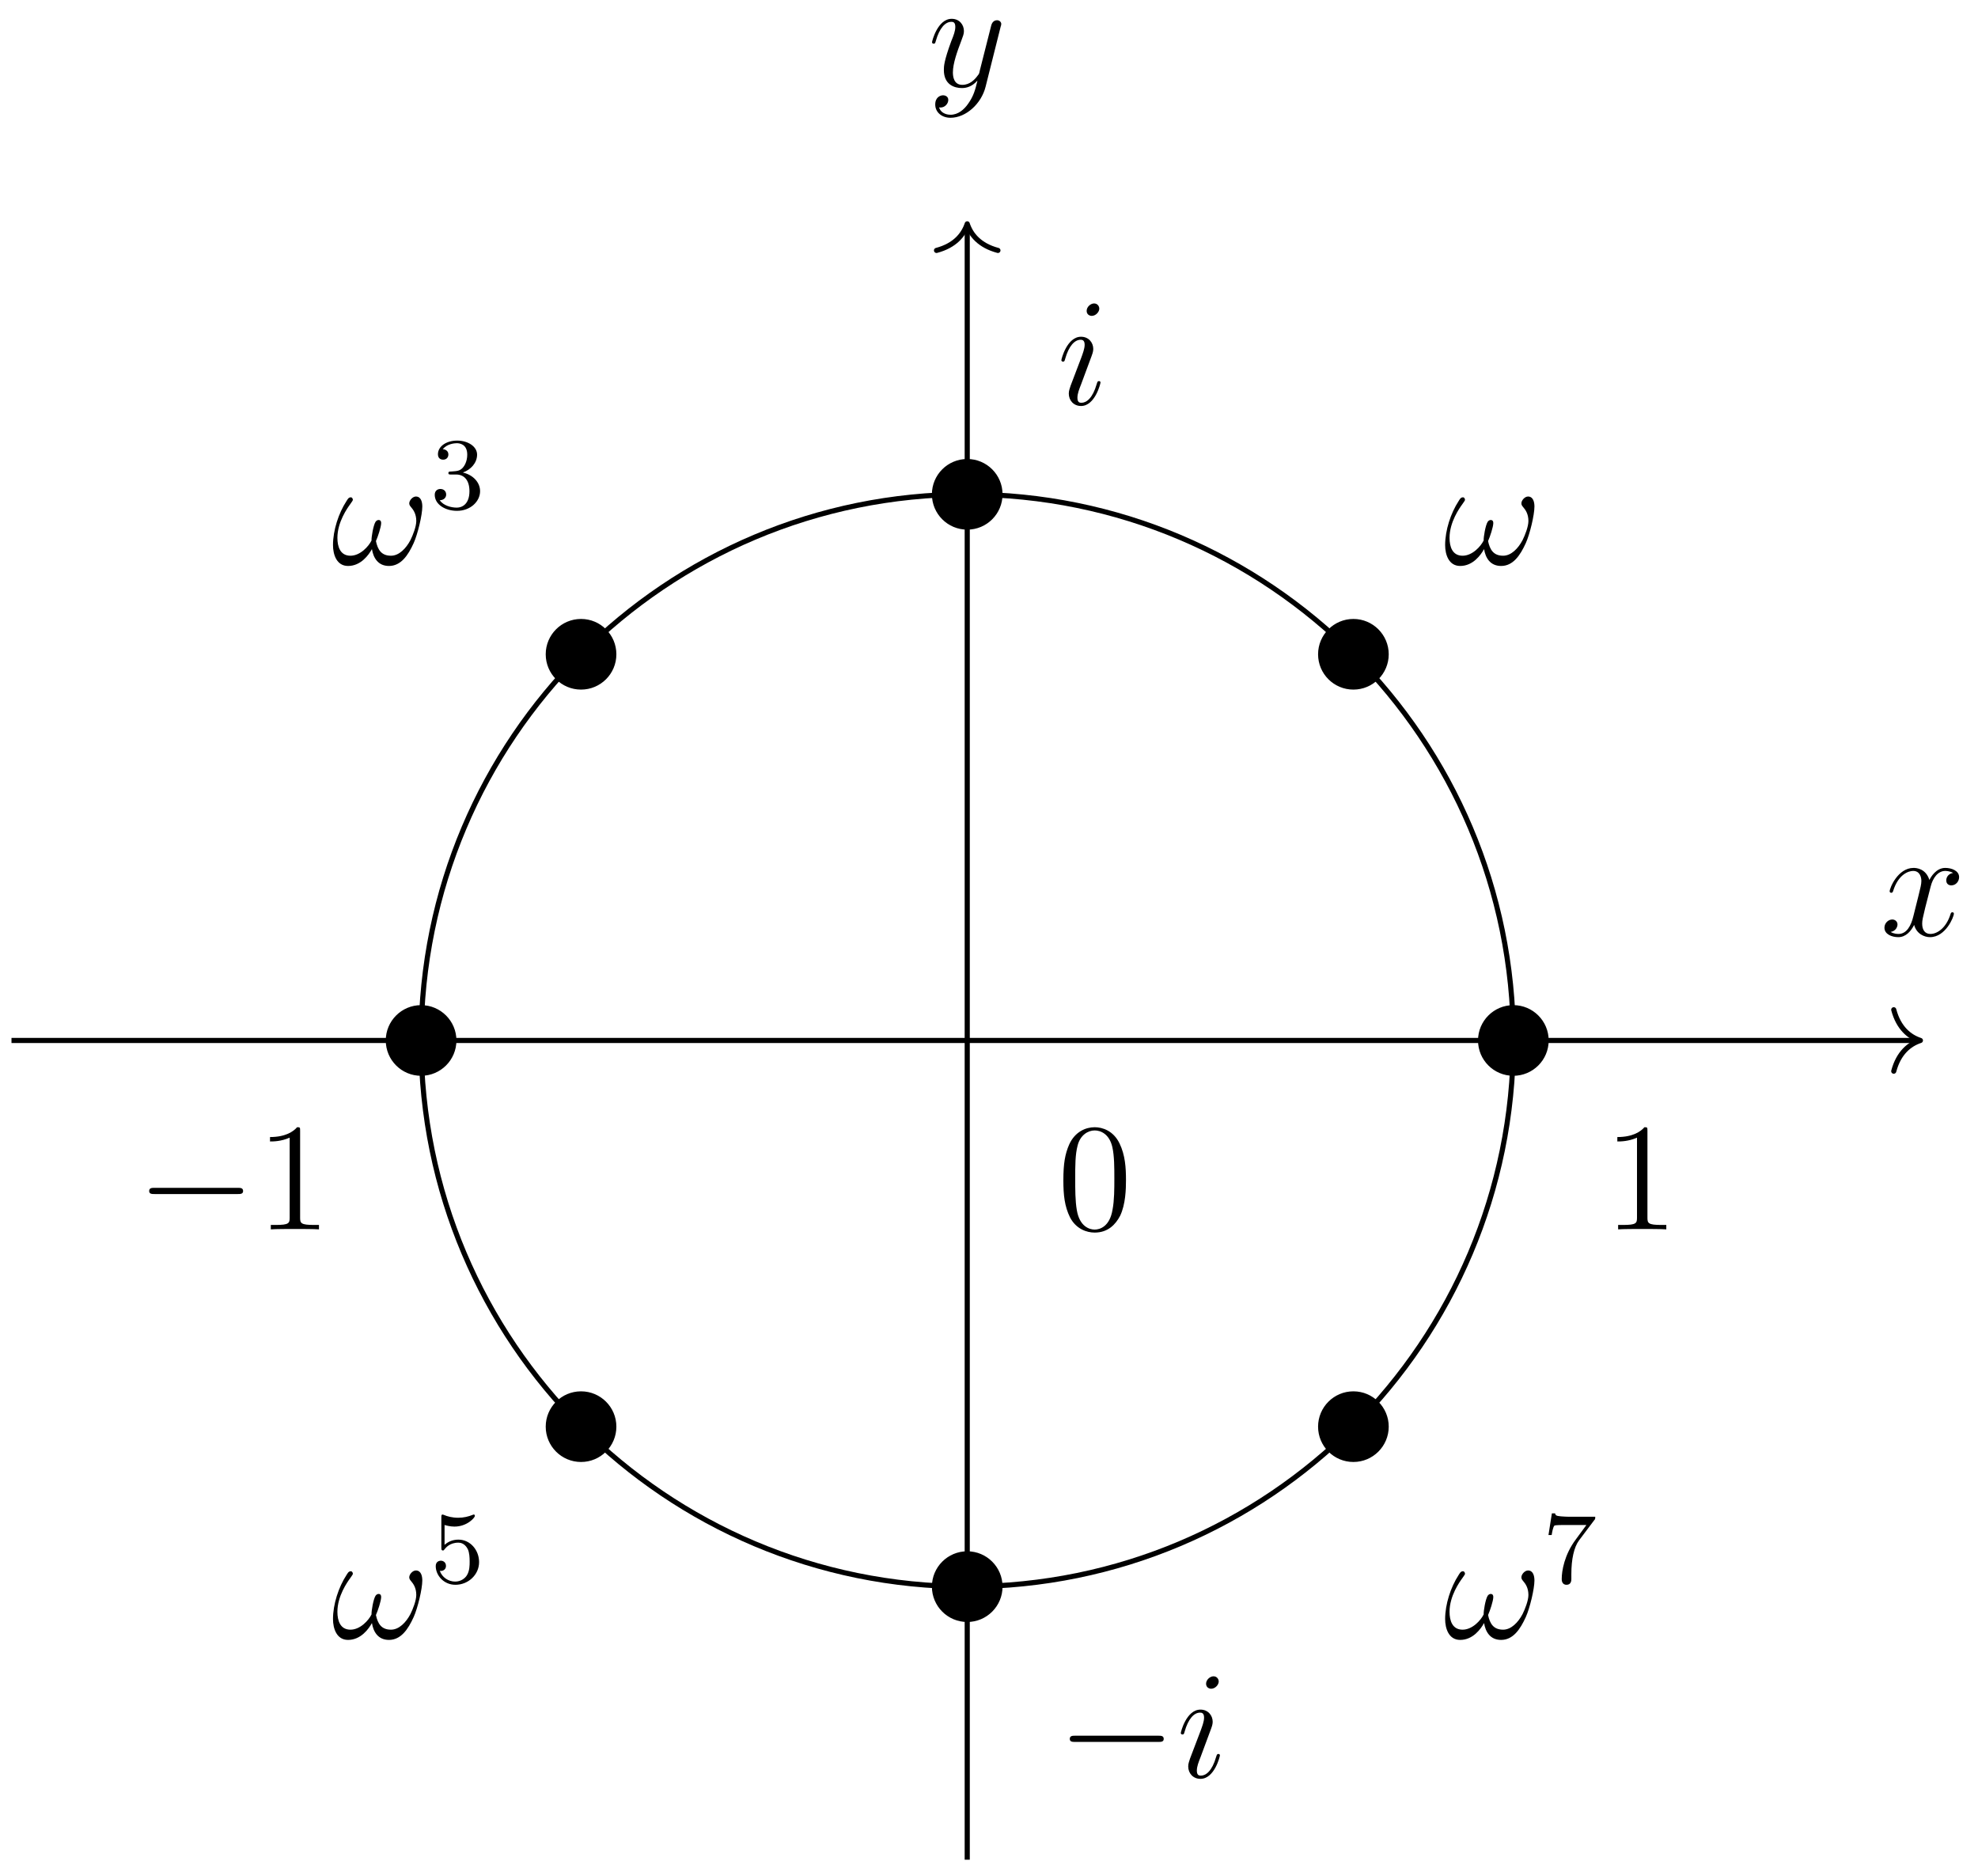
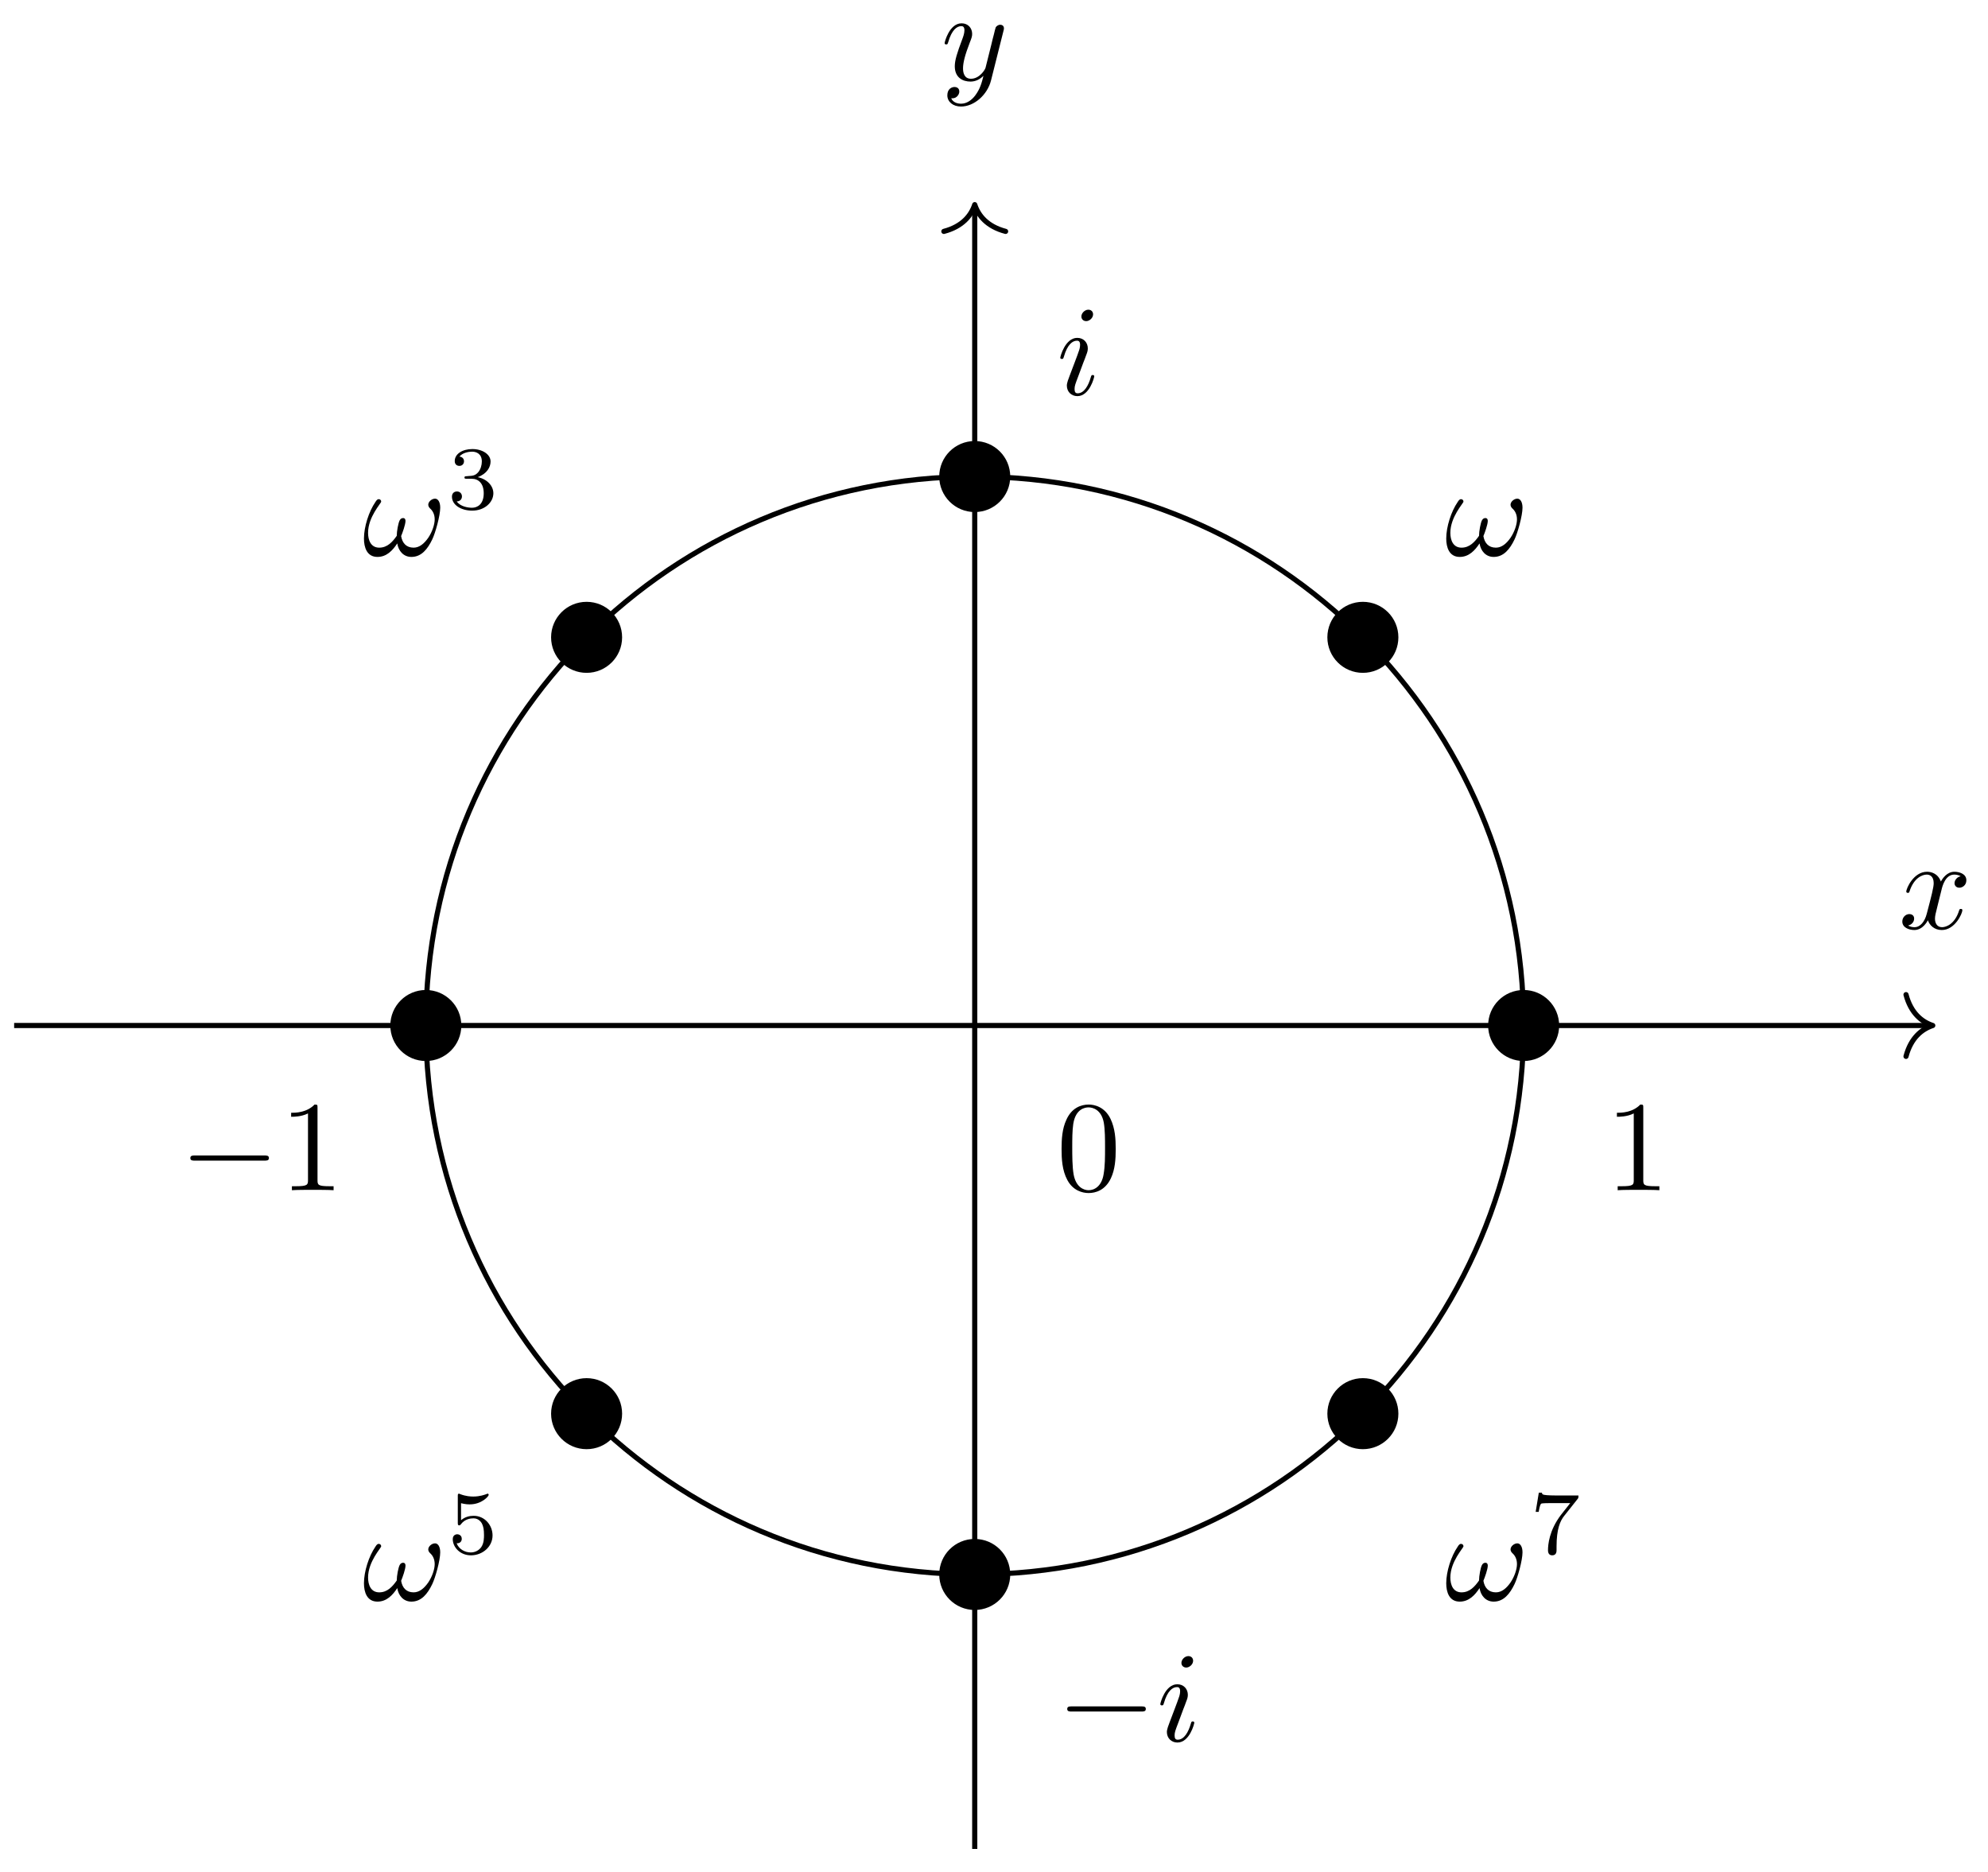
- <svg xmlns="http://www.w3.org/2000/svg" xmlns:xlink="http://www.w3.org/1999/xlink" width="154pt" height="146pt" viewBox="0 0 154 146" version="1.1">
+ <svg xmlns="http://www.w3.org/2000/svg" xmlns:xlink="http://www.w3.org/1999/xlink" version="1.1" width="154pt" height="145pt" viewBox="0 0 154 145">
  <defs>
-     <g>
-       <symbol overflow="visible" id="glyph0-0">
-         <path style="stroke:none;" d="" />
-       </symbol>
-       <symbol overflow="visible" id="glyph0-1">
-         <path style="stroke:none;" d="M 5.359 -3.828 C 5.359 -4.812 5.297 -5.781 4.859 -6.688 C 4.375 -7.688 3.516 -7.953 2.922 -7.953 C 2.234 -7.953 1.391 -7.609 0.938 -6.609 C 0.609 -5.859 0.484 -5.109 0.484 -3.828 C 0.484 -2.672 0.578 -1.797 1 -0.938 C 1.469 -0.031 2.297 0.25 2.922 0.25 C 3.953 0.25 4.547 -0.375 4.906 -1.062 C 5.328 -1.953 5.359 -3.125 5.359 -3.828 Z M 2.922 0.016 C 2.531 0.016 1.75 -0.203 1.531 -1.5 C 1.406 -2.219 1.406 -3.125 1.406 -3.969 C 1.406 -4.953 1.406 -5.828 1.594 -6.531 C 1.797 -7.344 2.406 -7.703 2.922 -7.703 C 3.375 -7.703 4.062 -7.438 4.297 -6.406 C 4.453 -5.719 4.453 -4.781 4.453 -3.969 C 4.453 -3.172 4.453 -2.266 4.312 -1.531 C 4.094 -0.219 3.328 0.016 2.922 0.016 Z M 2.922 0.016 " />
-       </symbol>
-       <symbol overflow="visible" id="glyph0-2">
-         <path style="stroke:none;" d="M 3.438 -7.656 C 3.438 -7.938 3.438 -7.953 3.203 -7.953 C 2.922 -7.625 2.312 -7.188 1.094 -7.188 L 1.094 -6.844 C 1.359 -6.844 1.953 -6.844 2.625 -7.141 L 2.625 -0.922 C 2.625 -0.484 2.578 -0.344 1.531 -0.344 L 1.156 -0.344 L 1.156 0 C 1.484 -0.031 2.641 -0.031 3.031 -0.031 C 3.438 -0.031 4.578 -0.031 4.906 0 L 4.906 -0.344 L 4.531 -0.344 C 3.484 -0.344 3.438 -0.484 3.438 -0.922 Z M 3.438 -7.656 " />
-       </symbol>
-       <symbol overflow="visible" id="glyph1-0">
-         <path style="stroke:none;" d="" />
-       </symbol>
-       <symbol overflow="visible" id="glyph1-1">
-         <path style="stroke:none;" d="M 5.672 -4.875 C 5.281 -4.812 5.141 -4.516 5.141 -4.297 C 5.141 -4 5.359 -3.906 5.531 -3.906 C 5.891 -3.906 6.141 -4.219 6.141 -4.547 C 6.141 -5.047 5.562 -5.266 5.062 -5.266 C 4.344 -5.266 3.938 -4.547 3.828 -4.328 C 3.547 -5.219 2.812 -5.266 2.594 -5.266 C 1.375 -5.266 0.734 -3.703 0.734 -3.438 C 0.734 -3.391 0.781 -3.328 0.859 -3.328 C 0.953 -3.328 0.984 -3.406 1 -3.453 C 1.406 -4.781 2.219 -5.031 2.562 -5.031 C 3.094 -5.031 3.203 -4.531 3.203 -4.25 C 3.203 -3.984 3.125 -3.703 2.984 -3.125 L 2.578 -1.5 C 2.406 -0.781 2.062 -0.125 1.422 -0.125 C 1.359 -0.125 1.062 -0.125 0.812 -0.281 C 1.25 -0.359 1.344 -0.719 1.344 -0.859 C 1.344 -1.094 1.156 -1.25 0.938 -1.25 C 0.641 -1.25 0.328 -0.984 0.328 -0.609 C 0.328 -0.109 0.891 0.125 1.406 0.125 C 1.984 0.125 2.391 -0.328 2.641 -0.828 C 2.828 -0.125 3.438 0.125 3.875 0.125 C 5.094 0.125 5.734 -1.453 5.734 -1.703 C 5.734 -1.766 5.688 -1.812 5.625 -1.812 C 5.516 -1.812 5.5 -1.75 5.469 -1.656 C 5.141 -0.609 4.453 -0.125 3.906 -0.125 C 3.484 -0.125 3.266 -0.438 3.266 -0.922 C 3.266 -1.188 3.312 -1.375 3.5 -2.156 L 3.922 -3.797 C 4.094 -4.5 4.5 -5.031 5.062 -5.031 C 5.078 -5.031 5.422 -5.031 5.672 -4.875 Z M 5.672 -4.875 " />
-       </symbol>
-       <symbol overflow="visible" id="glyph1-2">
-         <path style="stroke:none;" d="M 3.141 1.344 C 2.828 1.797 2.359 2.203 1.766 2.203 C 1.625 2.203 1.047 2.172 0.875 1.625 C 0.906 1.641 0.969 1.641 0.984 1.641 C 1.344 1.641 1.594 1.328 1.594 1.047 C 1.594 0.781 1.359 0.688 1.188 0.688 C 0.984 0.688 0.578 0.828 0.578 1.406 C 0.578 2.016 1.094 2.438 1.766 2.438 C 2.969 2.438 4.172 1.344 4.5 0.016 L 5.672 -4.656 C 5.688 -4.703 5.719 -4.781 5.719 -4.859 C 5.719 -5.031 5.562 -5.156 5.391 -5.156 C 5.281 -5.156 5.031 -5.109 4.938 -4.75 L 4.047 -1.234 C 4 -1.016 4 -0.984 3.891 -0.859 C 3.656 -0.531 3.266 -0.125 2.688 -0.125 C 2.016 -0.125 1.953 -0.781 1.953 -1.094 C 1.953 -1.781 2.281 -2.703 2.609 -3.562 C 2.734 -3.906 2.812 -4.078 2.812 -4.312 C 2.812 -4.812 2.453 -5.266 1.859 -5.266 C 0.766 -5.266 0.328 -3.531 0.328 -3.438 C 0.328 -3.391 0.375 -3.328 0.453 -3.328 C 0.562 -3.328 0.578 -3.375 0.625 -3.547 C 0.906 -4.547 1.359 -5.031 1.828 -5.031 C 1.938 -5.031 2.141 -5.031 2.141 -4.641 C 2.141 -4.328 2.016 -3.984 1.828 -3.531 C 1.25 -1.953 1.25 -1.562 1.25 -1.281 C 1.25 -0.141 2.062 0.125 2.656 0.125 C 3 0.125 3.438 0.016 3.844 -0.438 L 3.859 -0.422 C 3.688 0.281 3.562 0.75 3.141 1.344 Z M 3.141 1.344 " />
-       </symbol>
-       <symbol overflow="visible" id="glyph1-3">
-         <path style="stroke:none;" d="M 7.094 -4.5 C 7.094 -4.844 7 -5.281 6.594 -5.281 C 6.344 -5.281 6.078 -4.984 6.078 -4.75 C 6.078 -4.641 6.125 -4.562 6.219 -4.453 C 6.391 -4.25 6.625 -3.938 6.625 -3.375 C 6.625 -2.938 6.359 -2.266 6.172 -1.891 C 5.828 -1.234 5.281 -0.672 4.656 -0.672 C 3.906 -0.672 3.625 -1.141 3.484 -1.812 C 3.625 -2.125 3.891 -2.906 3.891 -3.219 C 3.891 -3.344 3.844 -3.453 3.688 -3.453 C 3.609 -3.453 3.516 -3.406 3.453 -3.312 C 3.281 -3.047 3.125 -2.109 3.141 -1.859 C 2.922 -1.406 2.266 -0.672 1.5 -0.672 C 0.703 -0.672 0.484 -1.375 0.484 -2.062 C 0.484 -3.297 1.266 -4.391 1.484 -4.688 C 1.609 -4.859 1.688 -4.984 1.688 -5.016 C 1.688 -5.094 1.641 -5.219 1.531 -5.219 C 1.344 -5.219 1.281 -5.062 1.188 -4.922 C 0.578 -3.984 0.141 -2.656 0.141 -1.5 C 0.141 -0.766 0.422 0.125 1.312 0.125 C 2.312 0.125 2.922 -0.734 3.172 -1.188 C 3.281 -0.516 3.641 0.125 4.5 0.125 C 5.422 0.125 5.984 -0.688 6.422 -1.656 C 6.734 -2.344 7.094 -3.844 7.094 -4.5 Z M 7.094 -4.5 " />
-       </symbol>
-       <symbol overflow="visible" id="glyph1-4">
-         <path style="stroke:none;" d="M 3.375 -1.703 C 3.375 -1.766 3.328 -1.812 3.266 -1.812 C 3.156 -1.812 3.141 -1.781 3.078 -1.578 C 2.766 -0.484 2.281 -0.125 1.891 -0.125 C 1.75 -0.125 1.578 -0.156 1.578 -0.516 C 1.578 -0.844 1.719 -1.188 1.859 -1.547 L 2.688 -3.781 C 2.719 -3.875 2.812 -4.094 2.812 -4.312 C 2.812 -4.812 2.453 -5.266 1.859 -5.266 C 0.766 -5.266 0.328 -3.531 0.328 -3.438 C 0.328 -3.391 0.375 -3.328 0.453 -3.328 C 0.562 -3.328 0.578 -3.375 0.625 -3.547 C 0.906 -4.547 1.359 -5.031 1.828 -5.031 C 1.938 -5.031 2.141 -5.016 2.141 -4.641 C 2.141 -4.328 1.984 -3.938 1.891 -3.672 L 1.047 -1.453 C 0.984 -1.25 0.906 -1.062 0.906 -0.844 C 0.906 -0.312 1.281 0.125 1.859 0.125 C 2.953 0.125 3.375 -1.625 3.375 -1.703 Z M 3.281 -7.453 C 3.281 -7.641 3.141 -7.859 2.875 -7.859 C 2.609 -7.859 2.297 -7.594 2.297 -7.281 C 2.297 -6.984 2.547 -6.891 2.688 -6.891 C 3.016 -6.891 3.281 -7.203 3.281 -7.453 Z M 3.281 -7.453 " />
-       </symbol>
-       <symbol overflow="visible" id="glyph2-0">
-         <path style="stroke:none;" d="" />
-       </symbol>
-       <symbol overflow="visible" id="glyph2-1">
-         <path style="stroke:none;" d="M 2.016 -2.656 C 2.641 -2.656 3.047 -2.203 3.047 -1.359 C 3.047 -0.359 2.484 -0.078 2.062 -0.078 C 1.625 -0.078 1.016 -0.234 0.734 -0.656 C 1.031 -0.656 1.234 -0.844 1.234 -1.094 C 1.234 -1.359 1.047 -1.531 0.781 -1.531 C 0.578 -1.531 0.344 -1.406 0.344 -1.078 C 0.344 -0.328 1.156 0.172 2.078 0.172 C 3.125 0.172 3.875 -0.562 3.875 -1.359 C 3.875 -2.031 3.344 -2.625 2.531 -2.812 C 3.156 -3.031 3.641 -3.562 3.641 -4.203 C 3.641 -4.844 2.922 -5.297 2.094 -5.297 C 1.234 -5.297 0.594 -4.844 0.594 -4.234 C 0.594 -3.938 0.781 -3.812 1 -3.812 C 1.25 -3.812 1.406 -3.984 1.406 -4.219 C 1.406 -4.516 1.141 -4.625 0.969 -4.625 C 1.312 -5.062 1.922 -5.094 2.062 -5.094 C 2.266 -5.094 2.875 -5.031 2.875 -4.203 C 2.875 -3.656 2.641 -3.312 2.531 -3.188 C 2.297 -2.938 2.109 -2.922 1.625 -2.891 C 1.469 -2.891 1.406 -2.875 1.406 -2.766 C 1.406 -2.656 1.484 -2.656 1.625 -2.656 Z M 2.016 -2.656 " />
-       </symbol>
-       <symbol overflow="visible" id="glyph2-2">
-         <path style="stroke:none;" d="M 1.109 -4.484 C 1.219 -4.453 1.531 -4.359 1.875 -4.359 C 2.875 -4.359 3.469 -5.062 3.469 -5.188 C 3.469 -5.281 3.422 -5.297 3.375 -5.297 C 3.359 -5.297 3.344 -5.297 3.281 -5.266 C 2.969 -5.141 2.594 -5.047 2.172 -5.047 C 1.703 -5.047 1.312 -5.156 1.062 -5.266 C 0.984 -5.297 0.969 -5.297 0.953 -5.297 C 0.859 -5.297 0.859 -5.219 0.859 -5.062 L 0.859 -2.734 C 0.859 -2.594 0.859 -2.5 0.984 -2.5 C 1.047 -2.5 1.062 -2.531 1.109 -2.594 C 1.203 -2.703 1.5 -3.109 2.188 -3.109 C 2.625 -3.109 2.844 -2.75 2.922 -2.594 C 3.047 -2.312 3.062 -1.938 3.062 -1.641 C 3.062 -1.344 3.062 -0.906 2.844 -0.562 C 2.688 -0.312 2.359 -0.078 1.938 -0.078 C 1.422 -0.078 0.922 -0.391 0.734 -0.922 C 0.75 -0.906 0.812 -0.906 0.812 -0.906 C 1.031 -0.906 1.219 -1.047 1.219 -1.297 C 1.219 -1.594 0.984 -1.703 0.828 -1.703 C 0.672 -1.703 0.422 -1.625 0.422 -1.281 C 0.422 -0.562 1.047 0.172 1.953 0.172 C 2.953 0.172 3.797 -0.609 3.797 -1.594 C 3.797 -2.516 3.125 -3.344 2.188 -3.344 C 1.797 -3.344 1.422 -3.219 1.109 -2.938 Z M 1.109 -4.484 " />
-       </symbol>
-       <symbol overflow="visible" id="glyph2-3">
-         <path style="stroke:none;" d="M 4.031 -4.859 C 4.109 -4.938 4.109 -4.953 4.109 -5.125 L 2.078 -5.125 C 1.875 -5.125 1.641 -5.141 1.438 -5.156 C 1.016 -5.188 1.016 -5.266 0.984 -5.391 L 0.734 -5.391 L 0.469 -3.703 L 0.719 -3.703 C 0.734 -3.828 0.828 -4.375 0.938 -4.438 C 1.016 -4.484 1.625 -4.484 1.734 -4.484 L 3.422 -4.484 L 2.609 -3.375 C 1.703 -2.172 1.5 -0.906 1.5 -0.281 C 1.5 -0.203 1.5 0.172 1.875 0.172 C 2.25 0.172 2.25 -0.188 2.25 -0.281 L 2.25 -0.672 C 2.25 -1.812 2.453 -2.75 2.844 -3.281 Z M 4.031 -4.859 " />
-       </symbol>
-       <symbol overflow="visible" id="glyph3-0">
-         <path style="stroke:none;" d="" />
-       </symbol>
-       <symbol overflow="visible" id="glyph3-1">
-         <path style="stroke:none;" d="M 7.875 -2.75 C 8.078 -2.75 8.297 -2.75 8.297 -2.984 C 8.297 -3.234 8.078 -3.234 7.875 -3.234 L 1.406 -3.234 C 1.203 -3.234 0.984 -3.234 0.984 -2.984 C 0.984 -2.75 1.203 -2.75 1.406 -2.75 Z M 7.875 -2.75 " />
-       </symbol>
-     </g>
+     <path id="font_1_1" d="M.46 .32C.46 .4 .455 .48 .42 .554 .374 .65 .292 .666 .25 .666 .19 .666 .117 .64 .076 .547 .044 .478 .039 .4 .039 .32 .039 .245 .043 .155 .084 .079 .127-.002 .2-.022 .249-.022 .303-.022 .379-.001 .423 .094 .455 .163 .46 .241 .46 .32M.249-0C.21-0 .151 .025 .133 .121 .122 .181 .122 .273 .122 .332 .122 .396 .122 .462 .13 .516 .149 .635 .224 .644 .249 .644 .282 .644 .348 .626 .367 .527 .377 .471 .377 .395 .377 .332 .377 .257 .377 .189 .366 .125 .351 .03 .294-0 .249-0Z" />
+     <path id="font_2_3" d="M.334 .302C.34 .328 .363 .42 .433 .42 .438 .42 .462 .42 .483 .407 .455 .402 .435 .377 .435 .353 .435 .337 .446 .318 .473 .318 .495 .318 .527 .336 .527 .376 .527 .428 .468 .442 .434 .442 .376 .442 .341 .389 .329 .366 .304 .432 .25 .442 .221 .442 .117 .442 .06 .313 .06 .288 .06 .278 .07 .278 .072 .278 .08 .278 .083 .28 .085 .289 .119 .395 .185 .42 .219 .42 .238 .42 .273 .411 .273 .353 .273 .322 .256 .255 .219 .115 .203 .053 .168 .011 .124 .011 .118 .011 .095 .011 .074 .024 .099 .029 .121 .05 .121 .078 .121 .105 .099 .113 .084 .113 .054 .113 .029 .087 .029 .055 .029 .009 .079-.011 .123-.011 .189-.011 .225 .059 .228 .065 .24 .028 .276-.011 .336-.011 .439-.011 .496 .118 .496 .143 .496 .153 .487 .153 .484 .153 .475 .153 .473 .149 .471 .142 .438 .035 .37 .011 .338 .011 .299 .011 .283 .043 .283 .077 .283 .099 .289 .121 .3 .165L.334 .302Z" />
+     <path id="font_2_4" d="M.486 .381C.49 .395 .49 .397 .49 .404 .49 .422 .476 .431 .461 .431 .451 .431 .435 .425 .426 .41 .424 .405 .416 .374 .412 .356 .405 .33 .398 .303 .392 .276L.347 .096C.343 .081 .3 .011 .234 .011 .183 .011 .172 .055 .172 .092 .172 .138 .189 .2 .223 .288 .239 .329 .243 .34 .243 .36 .243 .405 .211 .442 .161 .442 .066 .442 .029 .297 .029 .288 .029 .278 .039 .278 .041 .278 .051 .278 .052 .28 .057 .296 .084 .39 .124 .42 .158 .42 .166 .42 .183 .42 .183 .388 .183 .363 .173 .337 .166 .318 .126 .212 .108 .155 .108 .108 .108 .019 .171-.011 .23-.011 .269-.011 .303 .006 .331 .034 .318-.018 .306-.067 .266-.12 .24-.154 .202-.183 .156-.183 .142-.183 .097-.18 .08-.141 .096-.141 .109-.141 .123-.129 .133-.12 .143-.107 .143-.088 .143-.057 .116-.053 .106-.053 .083-.053 .05-.069 .05-.118 .05-.168 .094-.205 .156-.205 .259-.205 .362-.114 .39-.001L.486 .381Z" />
+     <path id="font_1_2" d="M.294 .64C.294 .664 .294 .666 .271 .666 .209 .602 .121 .602 .089 .602V.571C.109 .571 .168 .571 .22 .597V.079C.22 .043 .217 .031 .127 .031H.095V0C.13 .003 .217 .003 .257 .003 .297 .003 .384 .003 .419 0V.031H.387C.297 .031 .294 .042 .294 .079V.64Z" />
+     <path id="font_2_1" d="M.605 .372C.605 .417 .587 .442 .565 .442 .539 .442 .512 .418 .512 .395 .512 .385 .517 .374 .527 .365 .544 .35 .562 .323 .562 .281 .562 .241 .543 .184 .512 .138 .482 .095 .445 .061 .398 .061 .341 .061 .31 .097 .301 .151 .312 .177 .335 .241 .335 .269 .335 .281 .33 .291 .317 .291 .309 .291 .298 .289 .29 .274 .279 .254 .267 .189 .267 .153 .234 .106 .194 .061 .131 .061 .065 .061 .044 .12 .044 .176 .044 .301 .146 .406 .146 .419 .146 .43 .138 .438 .127 .438 .114 .438 .107 .425 .101 .416 .05 .342 .012 .223 .012 .132 .012 .063 .035-.011 .117-.011 .188-.011 .235 .039 .271 .094 .28 .036 .319-.011 .381-.011 .459-.011 .507 .05 .543 .125 .567 .174 .605 .31 .605 .372Z" />
+     <path id="font_2_2" d="M.284 .625C.284 .645 .27 .661 .247 .661 .22 .661 .193 .635 .193 .608 .193 .589 .207 .572 .231 .572 .254 .572 .284 .595 .284 .625M.208 .249C.22 .278 .22 .28 .23 .307 .238 .327 .243 .341 .243 .36 .243 .405 .211 .442 .161 .442 .067 .442 .029 .297 .029 .288 .029 .278 .039 .278 .041 .278 .051 .278 .052 .28 .057 .296 .084 .39 .124 .42 .158 .42 .166 .42 .183 .42 .183 .388 .183 .367 .176 .346 .172 .336 .164 .31 .119 .194 .103 .151 .093 .125 .08 .092 .08 .071 .08 .024 .114-.011 .162-.011 .256-.011 .293 .134 .293 .143 .293 .153 .284 .153 .281 .153 .271 .153 .271 .15 .266 .135 .248 .072 .215 .011 .164 .011 .147 .011 .14 .021 .14 .044 .14 .069 .146 .083 .169 .144L.208 .249Z" />
+     <path id="font_3_1" d="M.273 .334C.351 .334 .407 .28 .407 .173 .407 .049 .335 .012 .277 .012 .237 .012 .149 .023 .107 .082 .154 .084 .165 .117 .165 .138 .165 .17 .141 .193 .11 .193 .082 .193 .054 .176 .054 .135 .054 .041 .158-.02 .279-.02 .418-.02 .514 .073 .514 .173 .514 .251 .45 .329 .34 .352 .445 .39 .483 .465 .483 .526 .483 .605 .392 .664 .281 .664 .17 .664 .085 .61 .085 .53 .085 .496 .107 .477 .137 .477 .168 .477 .188 .5 .188 .528 .188 .557 .168 .578 .137 .58 .172 .624 .241 .635 .278 .635 .323 .635 .386 .613 .386 .526 .386 .484 .372 .438 .346 .407 .313 .369 .285 .367 .235 .364 .21 .362 .208 .362 .203 .361 .201 .361 .193 .359 .193 .348 .193 .334 .202 .334 .219 .334H.273Z" />
+     <path id="font_4_1" d="M.659 .23C.676 .23 .694 .23 .694 .25 .694 .27 .676 .27 .659 .27H.118C.101 .27 .083 .27 .083 .25 .083 .23 .101 .23 .118 .23H.659Z" />
+     <path id="font_3_2" d="M.155 .559C.206 .546 .236 .546 .252 .546 .384 .546 .462 .636 .462 .651 .462 .662 .455 .665 .45 .665 .448 .665 .446 .665 .442 .662 .418 .653 .365 .633 .291 .633 .263 .633 .21 .635 .145 .66 .135 .665 .133 .665 .132 .665 .119 .665 .119 .654 .119 .638V.343C.119 .325 .119 .313 .135 .313 .144 .313 .145 .315 .155 .327 .198 .383 .259 .391 .294 .391 .354 .391 .381 .343 .386 .335 .404 .301 .41 .263 .41 .205 .41 .175 .41 .116 .38 .072 .355 .036 .312 .012 .263 .012 .198 .012 .131 .048 .106 .114 .144 .111 .163 .136 .163 .163 .163 .206 .126 .214 .113 .214 .111 .214 .063 .214 .063 .16 .063 .07 .145-.02 .265-.02 .393-.02 .505 .075 .505 .201 .505 .314 .419 .419 .295 .419 .251 .419 .199 .408 .155 .37V.559Z" />
+     <path id="font_3_3" d="M.535 .605C.545 .617 .545 .619 .545 .645H.283C.243 .645 .232 .646 .196 .648 .144 .652 .142 .659 .139 .676H.105L.07 .463H.104C.106 .478 .116 .544 .132 .554 .14 .56 .221 .56 .236 .56H.454C.422 .518 .371 .456 .35 .428 .219 .255 .207 .096 .207 .037 .207 .026 .207-.02 .254-.02 .302-.02 .302 .025 .302 .038V.078C.302 .272 .342 .361 .385 .416L.535 .605Z" />
  </defs>
-   <g id="surface1">
-     <path style="fill:none;stroke-width:0.399;stroke-linecap:butt;stroke-linejoin:miter;stroke:rgb(0%,0%,0%);stroke-opacity:1;stroke-miterlimit:10;" d="M -74.409 0.001 L 74.012 0.001 " transform="matrix(1,0,0,-1,75.304,81.005)" />
-     <path style="fill:none;stroke-width:0.399;stroke-linecap:round;stroke-linejoin:round;stroke:rgb(0%,0%,0%);stroke-opacity:1;stroke-miterlimit:10;" d="M -2.074 2.392 C -1.695 0.958 -0.851 0.278 0.001 0.001 C -0.851 -0.28 -1.695 -0.956 -2.074 -2.39 " transform="matrix(1,0,0,-1,149.5151,81.005)" />
-     <path style="fill:none;stroke-width:0.399;stroke-linecap:butt;stroke-linejoin:miter;stroke:rgb(0%,0%,0%);stroke-opacity:1;stroke-miterlimit:10;" d="M 0.001 -63.78 L 0.001 63.38 " transform="matrix(1,0,0,-1,75.304,81.005)" />
-     <path style="fill:none;stroke-width:0.399;stroke-linecap:round;stroke-linejoin:round;stroke:rgb(0%,0%,0%);stroke-opacity:1;stroke-miterlimit:10;" d="M -2.072 2.39 C -1.693 0.956 -0.849 0.281 -0.002 -0.001 C -0.849 -0.278 -1.693 -0.958 -2.072 -2.391 " transform="matrix(0,-1,-1,0,75.304,17.42395)" />
-     <g style="fill:rgb(0%,0%,0%);fill-opacity:1;">
-       <use xlink:href="#glyph0-1" x="82.306" y="95.711" />
-     </g>
-     <g style="fill:rgb(0%,0%,0%);fill-opacity:1;">
-       <use xlink:href="#glyph1-1" x="146.388" y="72.836" />
-     </g>
-     <g style="fill:rgb(0%,0%,0%);fill-opacity:1;">
-       <use xlink:href="#glyph1-2" x="72.236" y="6.731" />
-     </g>
-     <path style="fill:none;stroke-width:0.399;stroke-linecap:butt;stroke-linejoin:miter;stroke:rgb(0%,0%,0%);stroke-opacity:1;stroke-miterlimit:10;" d="M 42.52 0.001 C 42.52 23.485 23.485 42.521 0.001 42.521 C -23.484 42.521 -42.519 23.485 -42.519 0.001 C -42.519 -23.483 -23.484 -42.518 0.001 -42.518 C 23.485 -42.518 42.52 -23.483 42.52 0.001 Z M 42.52 0.001 " transform="matrix(1,0,0,-1,75.304,81.005)" />
-     <path style="fill-rule:nonzero;fill:rgb(0%,0%,0%);fill-opacity:1;stroke-width:0.399;stroke-linecap:butt;stroke-linejoin:miter;stroke:rgb(0%,0%,0%);stroke-opacity:1;stroke-miterlimit:10;" d="M 45.071 0.001 C 45.071 1.407 43.93 2.552 42.52 2.552 C 41.11 2.552 39.969 1.407 39.969 0.001 C 39.969 -1.409 41.11 -2.55 42.52 -2.55 C 43.93 -2.55 45.071 -1.409 45.071 0.001 Z M 45.071 0.001 " transform="matrix(1,0,0,-1,75.304,81.005)" />
-     <g style="fill:rgb(0%,0%,0%);fill-opacity:1;">
-       <use xlink:href="#glyph0-2" x="124.826" y="95.711" />
-     </g>
-     <path style="fill-rule:nonzero;fill:rgb(0%,0%,0%);fill-opacity:1;stroke-width:0.399;stroke-linecap:butt;stroke-linejoin:miter;stroke:rgb(0%,0%,0%);stroke-opacity:1;stroke-miterlimit:10;" d="M 32.618 30.067 C 32.618 31.474 31.473 32.618 30.067 32.618 C 28.657 32.618 27.516 31.474 27.516 30.067 C 27.516 28.657 28.657 27.517 30.067 27.517 C 31.473 27.517 32.618 28.657 32.618 30.067 Z M 32.618 30.067 " transform="matrix(1,0,0,-1,75.304,81.005)" />
-     <g style="fill:rgb(0%,0%,0%);fill-opacity:1;">
-       <use xlink:href="#glyph1-3" x="112.372" y="43.937" />
-     </g>
-     <path style="fill-rule:nonzero;fill:rgb(0%,0%,0%);fill-opacity:1;stroke-width:0.399;stroke-linecap:butt;stroke-linejoin:miter;stroke:rgb(0%,0%,0%);stroke-opacity:1;stroke-miterlimit:10;" d="M 2.551 42.521 C 2.551 43.931 1.411 45.071 0.001 45.071 C -1.409 45.071 -2.55 43.931 -2.55 42.521 C -2.55 41.11 -1.409 39.97 0.001 39.97 C 1.411 39.97 2.551 41.11 2.551 42.521 Z M 2.551 42.521 " transform="matrix(1,0,0,-1,75.304,81.005)" />
-     <g style="fill:rgb(0%,0%,0%);fill-opacity:1;">
-       <use xlink:href="#glyph1-4" x="82.306" y="31.483" />
-     </g>
-     <path style="fill-rule:nonzero;fill:rgb(0%,0%,0%);fill-opacity:1;stroke-width:0.399;stroke-linecap:butt;stroke-linejoin:miter;stroke:rgb(0%,0%,0%);stroke-opacity:1;stroke-miterlimit:10;" d="M -27.515 30.067 C -27.515 31.474 -28.656 32.618 -30.066 32.618 C -31.476 32.618 -32.617 31.474 -32.617 30.067 C -32.617 28.657 -31.476 27.517 -30.066 27.517 C -28.656 27.517 -27.515 28.657 -27.515 30.067 Z M -27.515 30.067 " transform="matrix(1,0,0,-1,75.304,81.005)" />
-     <g style="fill:rgb(0%,0%,0%);fill-opacity:1;">
-       <use xlink:href="#glyph1-3" x="25.785" y="43.937" />
-     </g>
-     <g style="fill:rgb(0%,0%,0%);fill-opacity:1;">
-       <use xlink:href="#glyph2-1" x="33.503" y="39.599" />
-     </g>
-     <path style="fill-rule:nonzero;fill:rgb(0%,0%,0%);fill-opacity:1;stroke-width:0.399;stroke-linecap:butt;stroke-linejoin:miter;stroke:rgb(0%,0%,0%);stroke-opacity:1;stroke-miterlimit:10;" d="M -39.968 0.001 C -39.968 1.407 -41.113 2.552 -42.519 2.552 C -43.929 2.552 -45.07 1.407 -45.07 0.001 C -45.07 -1.409 -43.929 -2.55 -42.519 -2.55 C -41.113 -2.55 -39.968 -1.409 -39.968 0.001 Z M -39.968 0.001 " transform="matrix(1,0,0,-1,75.304,81.005)" />
-     <g style="fill:rgb(0%,0%,0%);fill-opacity:1;">
-       <use xlink:href="#glyph3-1" x="10.63" y="95.711" />
-     </g>
-     <g style="fill:rgb(0%,0%,0%);fill-opacity:1;">
-       <use xlink:href="#glyph0-2" x="19.928" y="95.711" />
-     </g>
-     <path style="fill-rule:nonzero;fill:rgb(0%,0%,0%);fill-opacity:1;stroke-width:0.399;stroke-linecap:butt;stroke-linejoin:miter;stroke:rgb(0%,0%,0%);stroke-opacity:1;stroke-miterlimit:10;" d="M -27.515 -30.065 C -27.515 -28.659 -28.656 -27.515 -30.066 -27.515 C -31.476 -27.515 -32.617 -28.659 -32.617 -30.065 C -32.617 -31.475 -31.476 -32.616 -30.066 -32.616 C -28.656 -32.616 -27.515 -31.475 -27.515 -30.065 Z M -27.515 -30.065 " transform="matrix(1,0,0,-1,75.304,81.005)" />
-     <g style="fill:rgb(0%,0%,0%);fill-opacity:1;">
-       <use xlink:href="#glyph1-3" x="25.785" y="127.548" />
-     </g>
-     <g style="fill:rgb(0%,0%,0%);fill-opacity:1;">
-       <use xlink:href="#glyph2-2" x="33.503" y="123.21" />
-     </g>
-     <path style="fill-rule:nonzero;fill:rgb(0%,0%,0%);fill-opacity:1;stroke-width:0.399;stroke-linecap:butt;stroke-linejoin:miter;stroke:rgb(0%,0%,0%);stroke-opacity:1;stroke-miterlimit:10;" d="M 2.551 -42.518 C 2.551 -41.112 1.411 -39.968 0.001 -39.968 C -1.409 -39.968 -2.55 -41.112 -2.55 -42.518 C -2.55 -43.929 -1.409 -45.073 0.001 -45.073 C 1.411 -45.073 2.551 -43.929 2.551 -42.518 Z M 2.551 -42.518 " transform="matrix(1,0,0,-1,75.304,81.005)" />
-     <g style="fill:rgb(0%,0%,0%);fill-opacity:1;">
-       <use xlink:href="#glyph3-1" x="82.306" y="138.365" />
-     </g>
-     <g style="fill:rgb(0%,0%,0%);fill-opacity:1;">
-       <use xlink:href="#glyph1-4" x="91.604" y="138.365" />
-     </g>
-     <path style="fill-rule:nonzero;fill:rgb(0%,0%,0%);fill-opacity:1;stroke-width:0.399;stroke-linecap:butt;stroke-linejoin:miter;stroke:rgb(0%,0%,0%);stroke-opacity:1;stroke-miterlimit:10;" d="M 32.618 -30.065 C 32.618 -28.659 31.473 -27.515 30.067 -27.515 C 28.657 -27.515 27.516 -28.659 27.516 -30.065 C 27.516 -31.475 28.657 -32.616 30.067 -32.616 C 31.473 -32.616 32.618 -31.475 32.618 -30.065 Z M 32.618 -30.065 " transform="matrix(1,0,0,-1,75.304,81.005)" />
-     <g style="fill:rgb(0%,0%,0%);fill-opacity:1;">
-       <use xlink:href="#glyph1-3" x="112.372" y="127.548" />
-     </g>
-     <g style="fill:rgb(0%,0%,0%);fill-opacity:1;">
-       <use xlink:href="#glyph2-3" x="120.09" y="123.21" />
-     </g>
-   </g>
+   <path transform="matrix(1.00003,0,0,-1.00006,75.50774,79.43598)" stroke-width=".399" stroke-linecap="butt" stroke-miterlimit="10" stroke-linejoin="miter" fill="none" stroke="#000000" d="M-74.41 0H74.012" />
+   <path transform="matrix(1.00003,0,0,-1.00006,149.7211,79.43598)" stroke-width=".399" stroke-linecap="round" stroke-linejoin="round" fill="none" stroke="#000000" d="M-2.072 2.391C-1.694 .956-.85 .279 0 0-.85-.279-1.694-.956-2.072-2.391" />
+   <path transform="matrix(1.00003,0,0,-1.00006,75.50774,79.43598)" stroke-width=".399" stroke-linecap="butt" stroke-miterlimit="10" stroke-linejoin="miter" fill="none" stroke="#000000" d="M0-63.78V63.382" />
+   <path transform="matrix(0,-1.00006,-1.00003,-0,75.50774,15.85112)" stroke-width=".399" stroke-linecap="round" stroke-linejoin="round" fill="none" stroke="#000000" d="M-2.072 2.391C-1.694 .956-.85 .279 0 0-.85-.279-1.694-.956-2.072-2.391" />
+   <use data-text="0" xlink:href="#font_1_1" transform="matrix(9.962899,0,0,-9.963197,81.84593,92.19475)" />
+   <use data-text="x" xlink:href="#font_2_3" transform="matrix(9.962899,0,0,-9.963197,147.0729,71.93054)" />
+   <use data-text="y" xlink:href="#font_2_4" transform="matrix(9.962899,0,0,-9.963197,72.88666,6.209595)" />
+   <path transform="matrix(1.00003,0,0,-1.00006,75.50774,79.43598)" stroke-width=".399" stroke-linecap="butt" stroke-miterlimit="10" stroke-linejoin="miter" fill="none" stroke="#000000" d="M42.52 0C42.52 23.484 23.484 42.52 0 42.52-23.484 42.52-42.52 23.484-42.52 0-42.52-23.484-23.484-42.52 0-42.52 23.484-42.52 42.52-23.484 42.52 0ZM0 0" />
+   <path transform="matrix(1.00003,0,0,-1.00006,75.50774,79.43598)" d="M45.071 0C45.071 1.409 43.929 2.551 42.52 2.551 41.111 2.551 39.969 1.409 39.969 0 39.969-1.409 41.111-2.551 42.52-2.551 43.929-2.551 45.071-1.409 45.071 0ZM42.52 0" />
+   <path transform="matrix(1.00003,0,0,-1.00006,75.50774,79.43598)" stroke-width=".399" stroke-linecap="butt" stroke-miterlimit="10" stroke-linejoin="miter" fill="none" stroke="#000000" d="M45.071 0C45.071 1.409 43.929 2.551 42.52 2.551 41.111 2.551 39.969 1.409 39.969 0 39.969-1.409 41.111-2.551 42.52-2.551 43.929-2.551 45.071-1.409 45.071 0ZM42.52 0" />
+   <use data-text="1" xlink:href="#font_1_2" transform="matrix(9.962899,0,0,-9.963197,124.3672,92.19475)" />
+   <path transform="matrix(1.00003,0,0,-1.00006,75.50774,79.43598)" d="M32.617 30.066C32.617 31.475 31.475 32.617 30.066 32.617 28.657 32.617 27.515 31.475 27.515 30.066 27.515 28.657 28.657 27.515 30.066 27.515 31.475 27.515 32.617 28.657 32.617 30.066ZM30.066 30.066" />
+   <path transform="matrix(1.00003,0,0,-1.00006,75.50774,79.43598)" stroke-width=".399" stroke-linecap="butt" stroke-miterlimit="10" stroke-linejoin="miter" fill="none" stroke="#000000" d="M32.617 30.066C32.617 31.475 31.475 32.617 30.066 32.617 28.657 32.617 27.515 31.475 27.515 30.066 27.515 28.657 28.657 27.515 30.066 27.515 31.475 27.515 32.617 28.657 32.617 30.066ZM30.066 30.066" />
+   <use data-text="ω" xlink:href="#font_2_1" transform="matrix(9.962899,0,0,-9.963197,111.9128,43.0298)" />
+   <path transform="matrix(1.00003,0,0,-1.00006,75.50774,79.43598)" d="M2.551 42.52C2.551 43.929 1.409 45.071 0 45.071-1.409 45.071-2.551 43.929-2.551 42.52-2.551 41.111-1.409 39.969 0 39.969 1.409 39.969 2.551 41.111 2.551 42.52ZM0 42.52" />
+   <path transform="matrix(1.00003,0,0,-1.00006,75.50774,79.43598)" stroke-width=".399" stroke-linecap="butt" stroke-miterlimit="10" stroke-linejoin="miter" fill="none" stroke="#000000" d="M2.551 42.52C2.551 43.929 1.409 45.071 0 45.071-1.409 45.071-2.551 43.929-2.551 42.52-2.551 41.111-1.409 39.969 0 39.969 1.409 39.969 2.551 41.111 2.551 42.52ZM0 42.52" />
+   <use data-text="i" xlink:href="#font_2_2" transform="matrix(9.962899,0,0,-9.963197,81.84593,30.57505)" />
+   <path transform="matrix(1.00003,0,0,-1.00006,75.50774,79.43598)" d="M-27.515 30.066C-27.515 31.475-28.657 32.617-30.066 32.617-31.475 32.617-32.617 31.475-32.617 30.066-32.617 28.657-31.475 27.515-30.066 27.515-28.657 27.515-27.515 28.657-27.515 30.066ZM-30.066 30.066" />
+   <path transform="matrix(1.00003,0,0,-1.00006,75.50774,79.43598)" stroke-width=".399" stroke-linecap="butt" stroke-miterlimit="10" stroke-linejoin="miter" fill="none" stroke="#000000" d="M-27.515 30.066C-27.515 31.475-28.657 32.617-30.066 32.617-31.475 32.617-32.617 31.475-32.617 30.066-32.617 28.657-31.475 27.515-30.066 27.515-28.657 27.515-27.515 28.657-27.515 30.066ZM-30.066 30.066" />
+   <use data-text="ω" xlink:href="#font_2_1" transform="matrix(9.962899,0,0,-9.963197,28.07431,43.0298)" />
+   <use data-text="3" xlink:href="#font_3_1" transform="matrix(6.97401,0,0,-6.974219,34.63352,39.41459)" />
+   <path transform="matrix(1.00003,0,0,-1.00006,75.50774,79.43598)" d="M-39.969 0C-39.969 1.409-41.111 2.551-42.52 2.551-43.929 2.551-45.071 1.409-45.071 0-45.071-1.409-43.929-2.551-42.52-2.551-41.111-2.551-39.969-1.409-39.969 0ZM-42.52 0" />
+   <path transform="matrix(1.00003,0,0,-1.00006,75.50774,79.43598)" stroke-width=".399" stroke-linecap="butt" stroke-miterlimit="10" stroke-linejoin="miter" fill="none" stroke="#000000" d="M-39.969 0C-39.969 1.409-41.111 2.551-42.52 2.551-43.929 2.551-45.071 1.409-45.071 0-45.071-1.409-43.929-2.551-42.52-2.551-41.111-2.551-39.969-1.409-39.969 0ZM-42.52 0" />
+   <use data-text="−" xlink:href="#font_4_1" transform="matrix(9.962899,0,0,-9.963197,13.91788,92.19475)" />
+   <use data-text="1" xlink:href="#font_1_2" transform="matrix(9.962899,0,0,-9.963197,21.6671,92.19475)" />
+   <path transform="matrix(1.00003,0,0,-1.00006,75.50774,79.43598)" d="M-27.515-30.066C-27.515-28.657-28.657-27.515-30.066-27.515-31.475-27.515-32.617-28.657-32.617-30.066-32.617-31.475-31.475-32.617-30.066-32.617-28.657-32.617-27.515-31.475-27.515-30.066ZM-30.066-30.066" />
+   <path transform="matrix(1.00003,0,0,-1.00006,75.50774,79.43598)" stroke-width=".399" stroke-linecap="butt" stroke-miterlimit="10" stroke-linejoin="miter" fill="none" stroke="#000000" d="M-27.515-30.066C-27.515-28.657-28.657-27.515-30.066-27.515-31.475-27.515-32.617-28.657-32.617-30.066-32.617-31.475-31.475-32.617-30.066-32.617-28.657-32.617-27.515-31.475-27.515-30.066ZM-30.066-30.066" />
+   <use data-text="ω" xlink:href="#font_2_1" transform="matrix(9.962899,0,0,-9.963197,28.07431,123.9527)" />
+   <use data-text="5" xlink:href="#font_3_2" transform="matrix(6.97401,0,0,-6.974219,34.63352,120.3374)" />
+   <path transform="matrix(1.00003,0,0,-1.00006,75.50774,79.43598)" d="M2.551-42.52C2.551-41.111 1.409-39.969 0-39.969-1.409-39.969-2.551-41.111-2.551-42.52-2.551-43.929-1.409-45.071 0-45.071 1.409-45.071 2.551-43.929 2.551-42.52ZM0-42.52" />
+   <path transform="matrix(1.00003,0,0,-1.00006,75.50774,79.43598)" stroke-width=".399" stroke-linecap="butt" stroke-miterlimit="10" stroke-linejoin="miter" fill="none" stroke="#000000" d="M2.551-42.52C2.551-41.111 1.409-39.969 0-39.969-1.409-39.969-2.551-41.111-2.551-42.52-2.551-43.929-1.409-45.071 0-45.071 1.409-45.071 2.551-43.929 2.551-42.52ZM0-42.52" />
+   <use data-text="−" xlink:href="#font_4_1" transform="matrix(9.962899,0,0,-9.963197,81.84593,134.8683)" />
+   <use data-text="i" xlink:href="#font_2_2" transform="matrix(9.962899,0,0,-9.963197,89.59515,134.8683)" />
+   <path transform="matrix(1.00003,0,0,-1.00006,75.50774,79.43598)" d="M32.617-30.066C32.617-28.657 31.475-27.515 30.066-27.515 28.657-27.515 27.515-28.657 27.515-30.066 27.515-31.475 28.657-32.617 30.066-32.617 31.475-32.617 32.617-31.475 32.617-30.066ZM30.066-30.066" />
+   <path transform="matrix(1.00003,0,0,-1.00006,75.50774,79.43598)" stroke-width=".399" stroke-linecap="butt" stroke-miterlimit="10" stroke-linejoin="miter" fill="none" stroke="#000000" d="M32.617-30.066C32.617-28.657 31.475-27.515 30.066-27.515 28.657-27.515 27.515-28.657 27.515-30.066 27.515-31.475 28.657-32.617 30.066-32.617 31.475-32.617 32.617-31.475 32.617-30.066ZM30.066-30.066" />
+   <use data-text="ω" xlink:href="#font_2_1" transform="matrix(9.962899,0,0,-9.963197,111.9128,123.9527)" />
+   <use data-text="7" xlink:href="#font_3_3" transform="matrix(6.97401,0,0,-6.974219,118.472,120.3374)" />
</svg>
